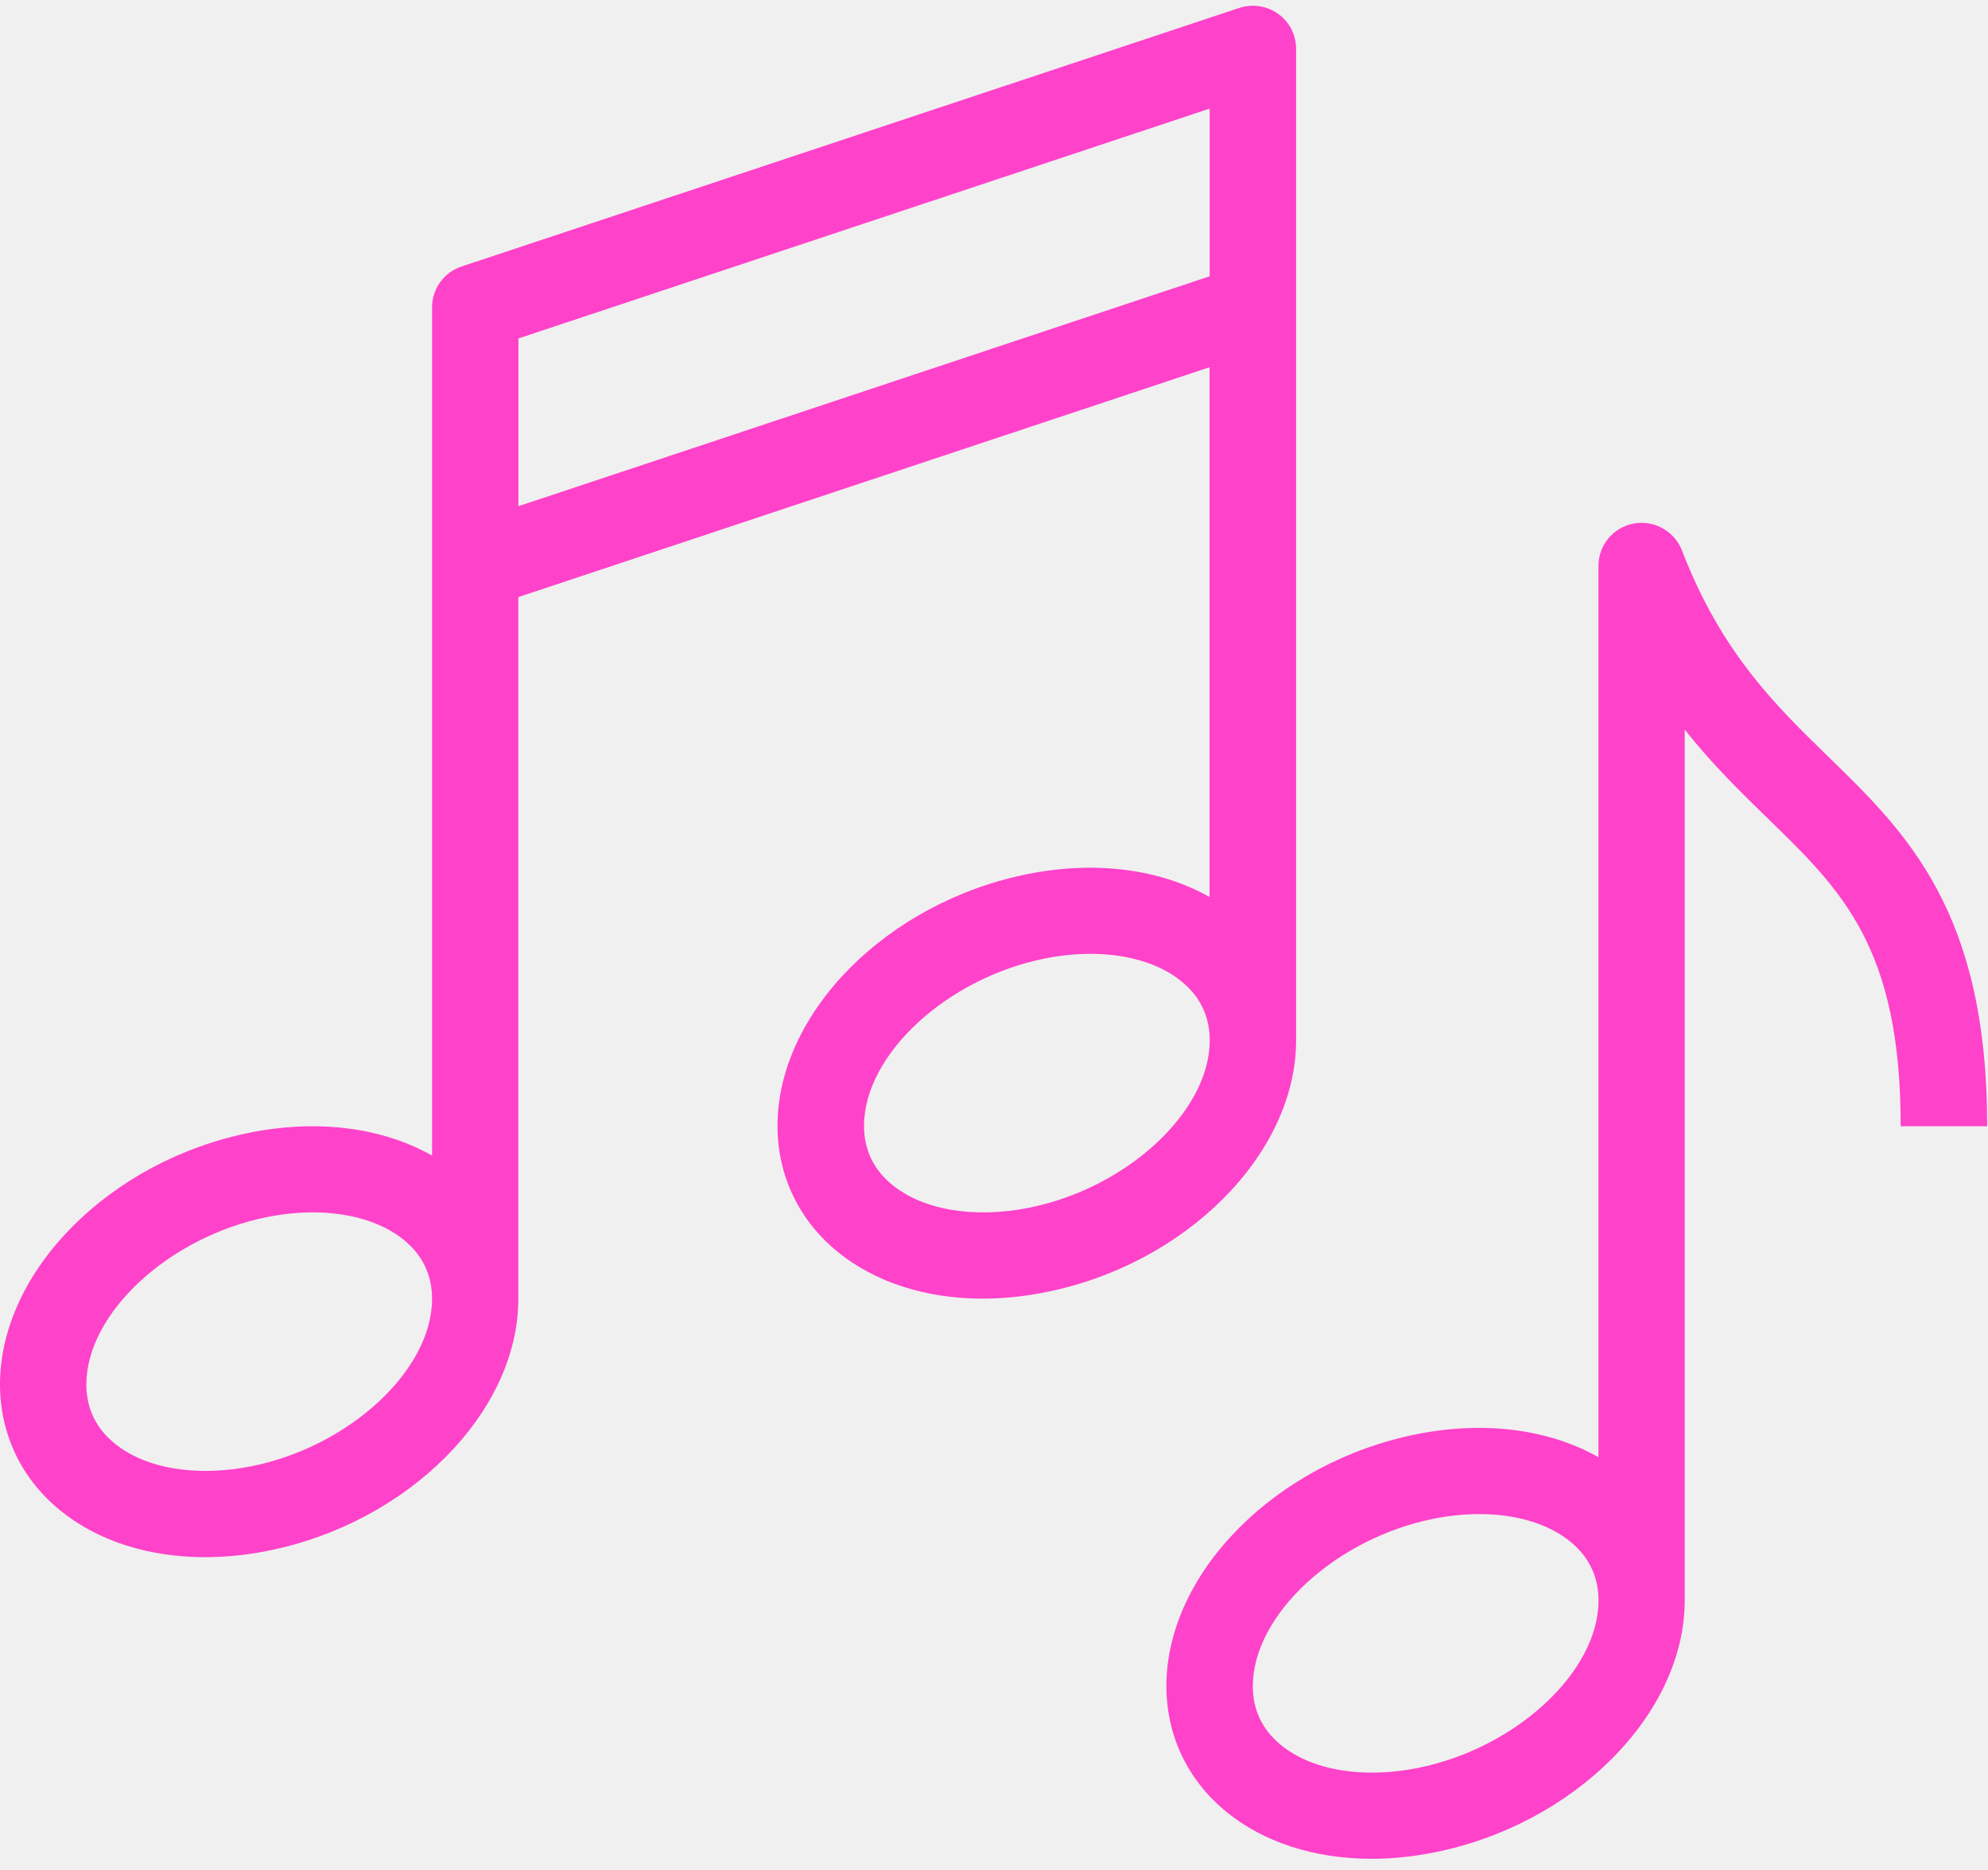
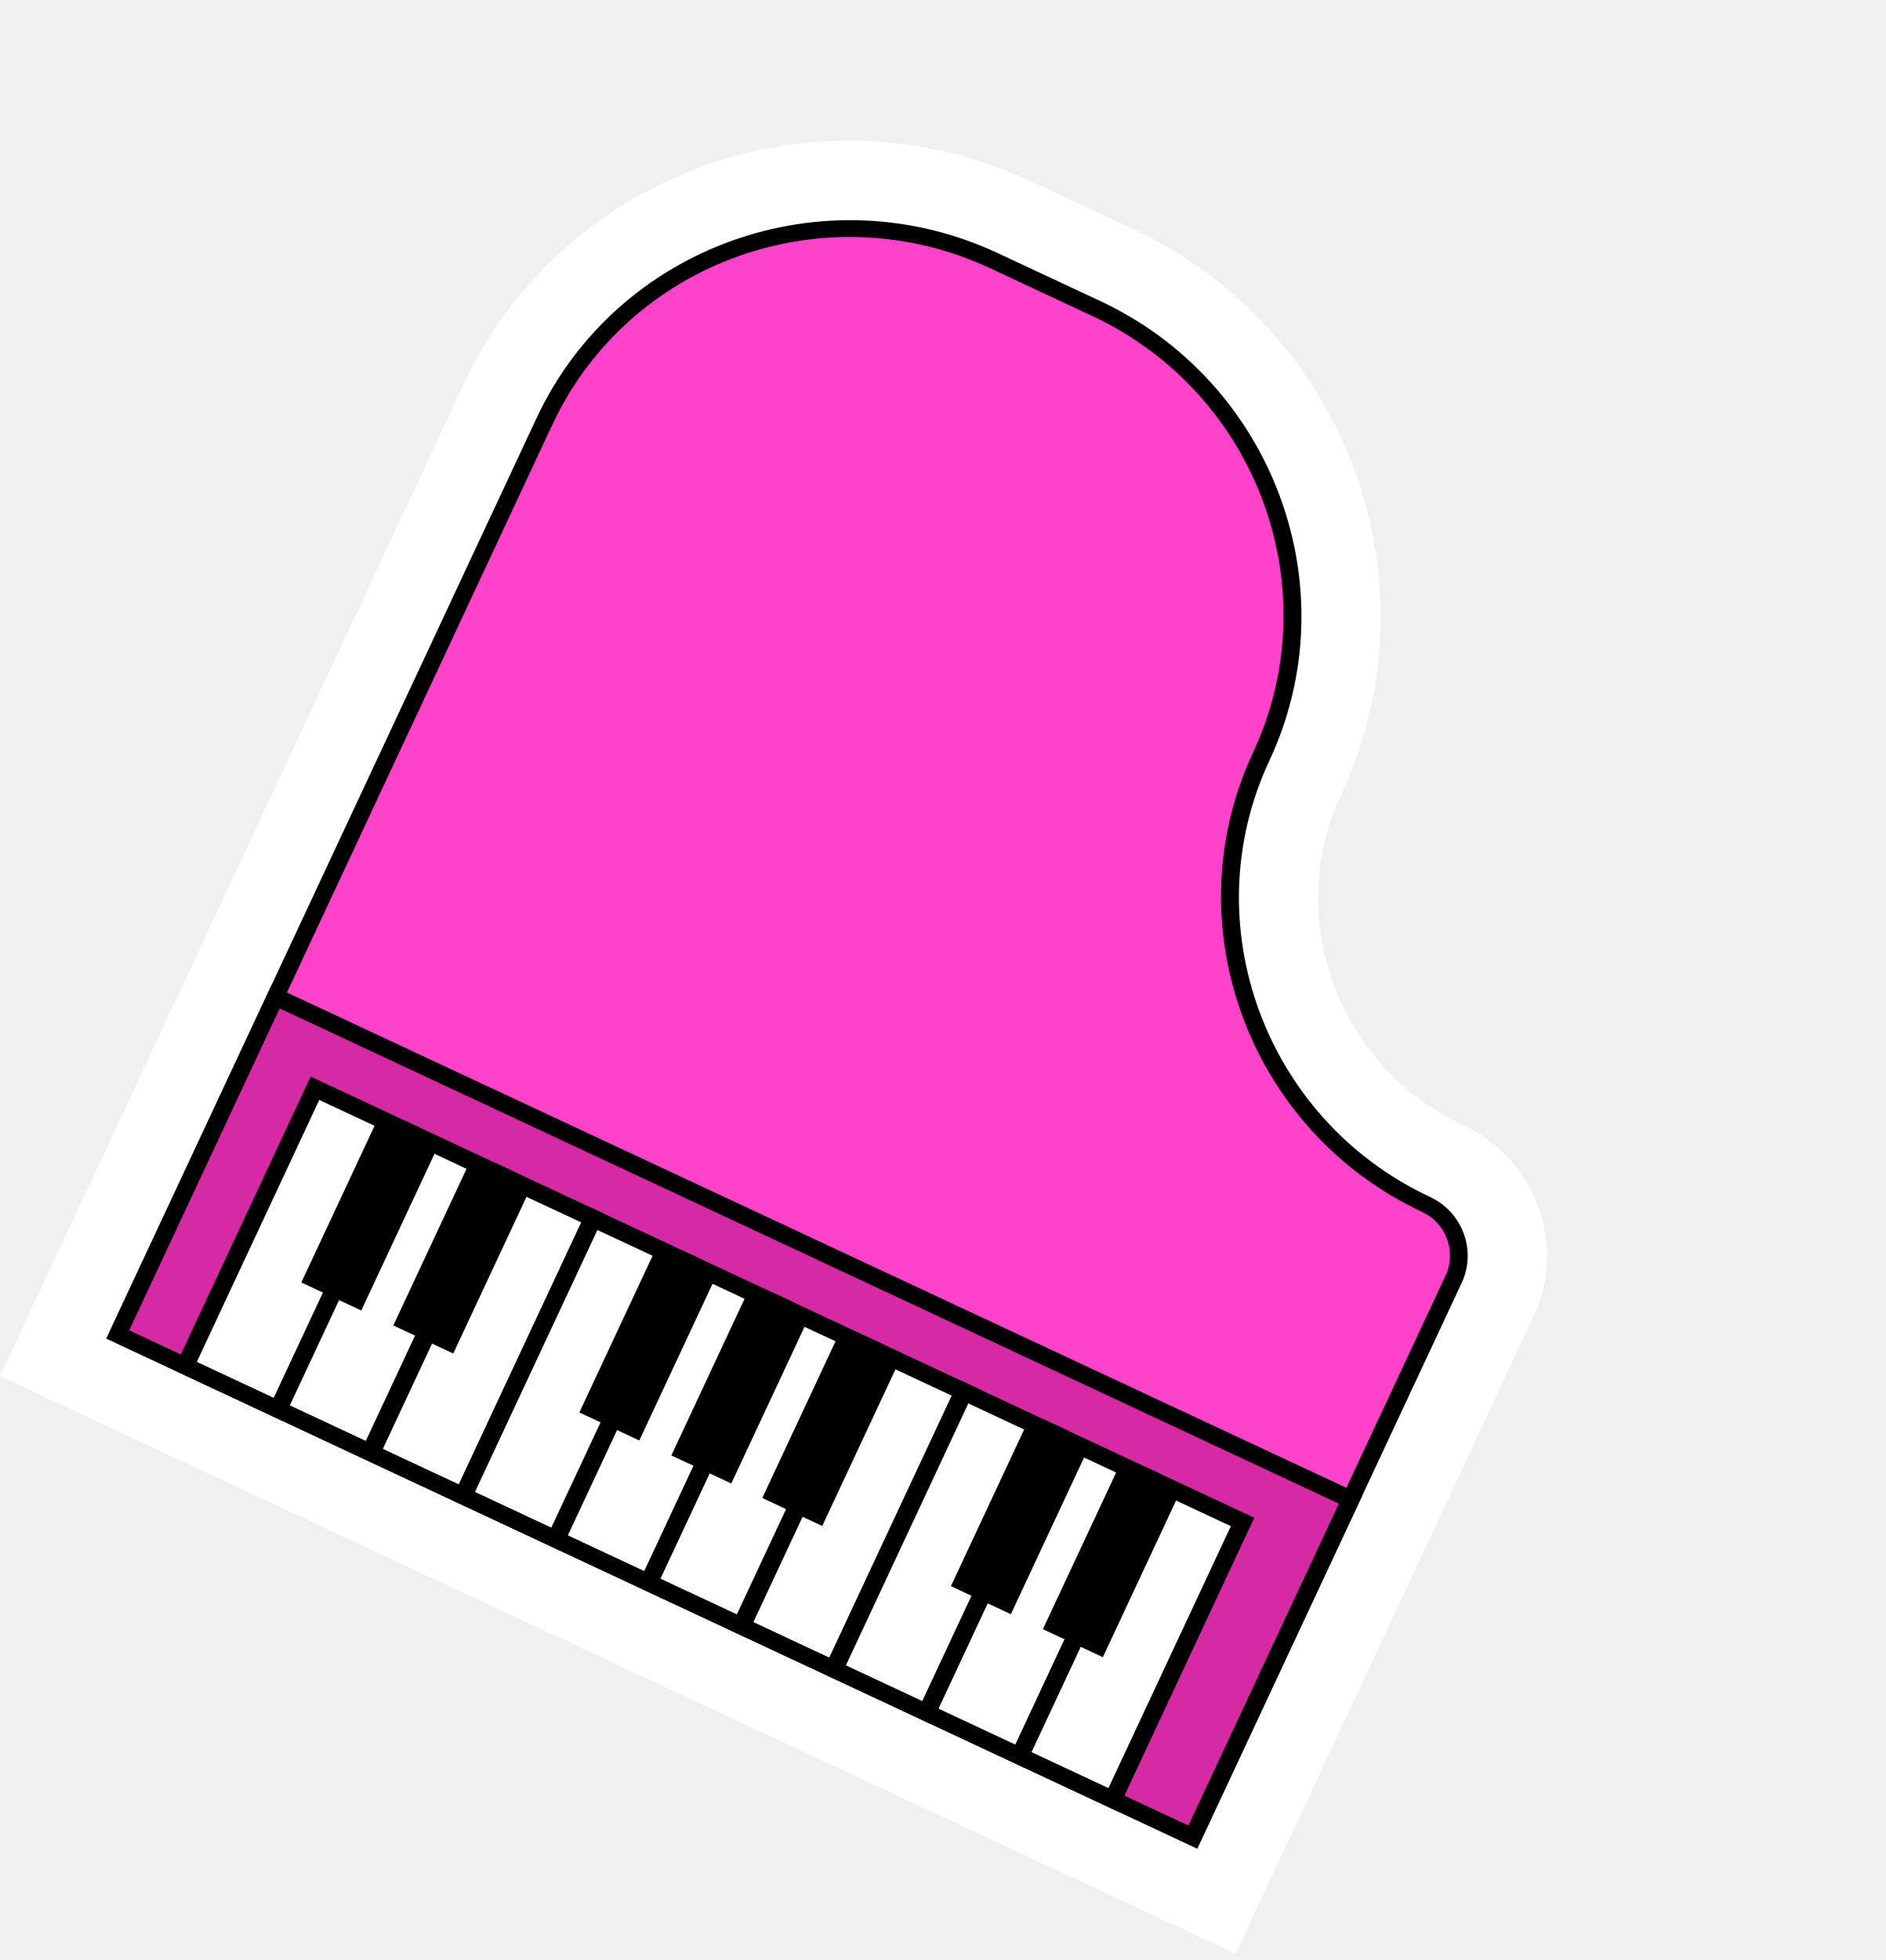
- <svg xmlns="http://www.w3.org/2000/svg" width="84" height="79" viewBox="0 0 84 79" fill="none">
-   <path d="M77.256 31.982C75.031 29.817 72.728 27.578 71.07 23.264C70.755 22.443 69.887 21.966 69.034 22.125C68.166 22.284 67.54 23.039 67.54 23.916V61.581C65.459 60.405 62.752 60.039 59.882 60.605C53.938 61.781 49.284 66.458 49.284 71.253C49.284 73.34 50.181 75.227 51.805 76.559C53.404 77.869 55.562 78.553 57.954 78.553C58.807 78.553 59.689 78.465 60.587 78.287C66.531 77.11 71.185 72.434 71.185 67.638C71.185 67.635 71.185 67.627 71.185 67.624V30.831C72.35 32.307 73.562 33.484 74.701 34.594C77.838 37.642 80.311 40.051 80.311 47.596H83.964C83.972 38.512 80.556 35.193 77.256 31.982ZM59.886 74.72C57.575 75.175 55.428 74.813 54.127 73.747C53.337 73.103 52.936 72.263 52.936 71.257C52.936 68.242 56.444 65.004 60.594 64.179C61.251 64.049 61.892 63.986 62.508 63.986C64.054 63.986 65.422 64.39 66.353 65.152C67.143 65.796 67.543 66.636 67.543 67.642C67.543 70.658 64.035 73.899 59.886 74.72Z" fill="#FF42CA" />
-   <path d="M54.765 43.966C54.765 43.962 54.765 43.955 54.765 43.951V2.063C54.765 1.479 54.483 0.927 54.008 0.587C53.53 0.243 52.918 0.154 52.362 0.335L19.502 11.262C18.757 11.509 18.256 12.205 18.256 12.989V48.835C16.176 47.658 13.469 47.292 10.598 47.858C4.654 49.035 0 53.712 0 58.507C0 60.594 0.897 62.481 2.522 63.813C4.12 65.123 6.278 65.807 8.67 65.807C9.523 65.807 10.406 65.718 11.303 65.541C17.247 64.364 21.901 59.687 21.901 54.892C21.901 54.888 21.901 54.881 21.901 54.877V25.233L51.108 15.52V37.909C49.028 36.732 46.321 36.366 43.45 36.932C37.506 38.109 32.852 42.786 32.852 47.581C32.852 49.668 33.749 51.555 35.374 52.887C36.972 54.196 39.13 54.881 41.522 54.881C42.375 54.881 43.258 54.792 44.155 54.614C50.111 53.442 54.765 48.761 54.765 43.966ZM10.598 61.97C8.288 62.425 6.141 62.063 4.839 60.997C4.05 60.353 3.649 59.513 3.649 58.507C3.649 55.491 7.157 52.254 11.307 51.429C11.963 51.299 12.605 51.236 13.22 51.236C14.767 51.236 16.135 51.64 17.066 52.402C17.856 53.046 18.256 53.886 18.256 54.892C18.256 57.907 14.748 61.149 10.598 61.97ZM43.458 51.044C41.148 51.499 39.001 51.136 37.699 50.071C36.909 49.427 36.508 48.587 36.508 47.581C36.508 44.565 40.017 41.328 44.166 40.503C44.823 40.373 45.464 40.31 46.08 40.31C47.626 40.31 48.995 40.714 49.925 41.476C50.715 42.12 51.116 42.959 51.116 43.966C51.112 46.981 47.608 50.223 43.458 51.044ZM51.112 11.676L21.905 21.392V14.303L51.112 4.59V11.676Z" fill="#FF42CA" />
+ <svg xmlns="http://www.w3.org/2000/svg" width="127" height="132" viewBox="0 0 127 132" fill="none">
+   <path d="M98.547 75.768C90.123 71.83 86.441 61.832 90.341 53.489C96.998 39.249 90.733 22.162 76.323 15.426L69.43 12.204C55.054 5.484 37.908 11.585 31.235 25.859L3.14318e-06 92.678L83.228 131.584L103.294 88.659C105.586 83.848 103.455 78.062 98.547 75.768Z" fill="white" />
+   <path d="M84.946 50.966C90.232 39.657 85.26 26.158 73.843 20.821L66.951 17.599C55.533 12.262 41.987 17.105 36.7 28.414L7.963 89.889L80.366 123.734L97.934 86.153C98.82 84.256 97.998 82.023 96.083 81.128C84.631 75.775 79.659 62.275 84.946 50.966Z" fill="#FF42CA" />
+   <path d="M90.952 100.997L18.55 67.151L7.928 89.873L80.331 123.718L90.952 100.997Z" fill="#D62AA5" />
+   <path d="M33.72 79.158L27.455 76.23L18.719 94.917L24.985 97.846L33.72 79.158Z" fill="white" />
+   <path d="M46.217 85L39.951 82.071L31.215 100.758L37.481 103.687L46.217 85Z" fill="white" />
+   <path d="M58.678 90.825L52.413 87.897L43.677 106.584L49.943 109.513L58.678 90.825Z" fill="white" />
+   <path d="M71.175 96.667L64.909 93.738L56.174 112.425L62.439 115.354L71.175 96.667Z" fill="white" />
+   <path d="M27.489 76.246L21.224 73.317L12.488 92.004L18.754 94.933L27.489 76.246Z" fill="white" />
+   <path d="M39.951 82.071L33.685 79.142L24.95 97.83L31.215 100.759L39.951 82.071Z" fill="white" />
+   <path d="M52.448 87.913L46.182 84.984L37.446 103.671L43.712 106.6L52.448 87.913Z" fill="white" />
+   <path d="M64.909 93.738L58.644 90.809L49.908 109.496L56.174 112.425L64.909 93.738Z" fill="white" />
+   <path d="M77.44 99.596L71.175 96.667L62.439 115.354L68.705 118.283L77.44 99.596Z" fill="white" />
+   <path d="M83.671 102.509L77.406 99.58L68.67 118.267L74.936 121.196L83.671 102.509Z" fill="white" />
+   <path d="M80.646 124.496L7.164 90.146L36.144 28.153C41.559 16.569 55.513 11.58 67.209 17.047L74.101 20.269C85.797 25.736 90.918 39.642 85.503 51.227C80.361 62.225 85.221 75.421 96.325 80.611C98.518 81.636 99.471 84.225 98.456 86.397L80.646 124.496ZM8.692 89.599L80.051 122.957L97.377 85.892C98.118 84.306 97.408 82.378 95.807 81.629C84.111 76.162 78.99 62.256 84.405 50.672C89.546 39.673 84.687 26.478 73.582 21.287L66.69 18.065C55.586 12.874 42.345 17.608 37.204 28.607L8.692 89.599Z" fill="black" />
+   <path d="M80.646 124.496L7.165 90.146L18.286 66.356L91.767 100.705L80.646 124.496ZM8.692 89.6L80.051 122.957L90.189 101.27L18.83 67.912L8.692 89.6Z" fill="black" />
+   <path d="M19.034 95.695L11.69 92.261L20.925 72.505L28.27 75.939L19.034 95.695ZM13.252 91.731L18.439 94.156L26.691 76.503L21.504 74.078L13.252 91.731Z" fill="black" />
+   <path d="M25.3 98.623L17.955 95.19L27.191 75.434L34.535 78.867L25.3 98.623ZM19.483 94.644L24.67 97.068L32.922 79.415L27.735 76.991L19.483 94.644Z" fill="black" />
+   <path d="M31.496 101.519L24.151 98.086L33.387 78.33L40.731 81.763L31.496 101.519ZM25.714 97.556L30.9 99.981L39.153 82.328L33.966 79.903L25.714 97.556Z" fill="black" />
+   <path d="M29.508 77.19L25.471 75.302L20.297 86.37L24.335 88.258L29.508 77.19Z" fill="black" />
+   <path d="M35.705 80.086L31.667 78.198L26.493 89.266L30.531 91.154L35.705 80.086Z" fill="black" />
+   <path d="M73.263 97.643L69.225 95.756L64.052 106.823L68.09 108.711L73.263 97.643Z" fill="black" />
+   <path d="M79.459 100.54L75.421 98.652L70.248 109.72L74.286 111.607L79.459 100.54Z" fill="black" />
+   <path d="M48.236 85.944L44.198 84.057L39.024 95.124L43.062 97.012L48.236 85.944Z" fill="black" />
+   <path d="M54.432 88.84L50.394 86.953L45.22 98.02L49.258 99.908L54.432 88.84Z" fill="black" />
+   <path d="M60.558 91.704L56.52 89.817L51.346 100.884L55.384 102.772L60.558 91.704Z" fill="black" />
+   <path d="M37.761 104.449L30.417 101.015L39.652 81.259L46.997 84.693L37.761 104.449ZM31.98 100.486L37.166 102.91L45.418 85.257L40.232 82.832L31.98 100.486Z" fill="black" />
+   <path d="M43.992 107.361L36.648 103.928L45.883 84.172L53.228 87.605L43.992 107.361ZM38.21 103.398L43.397 105.822L51.649 88.169L46.462 85.745L38.21 103.398Z" fill="black" />
+   <path d="M50.258 110.29L42.913 106.857L52.149 87.1L59.493 90.534L50.258 110.29ZM44.476 106.327L49.663 108.751L57.915 91.098L52.728 88.674L44.476 106.327Z" fill="black" />
+   <path d="M56.489 113.203L49.144 109.77L58.379 90.013L65.724 93.447L56.489 113.203ZM50.672 109.223L55.858 111.648L64.111 93.995L58.924 91.57L50.672 109.223Z" fill="black" />
+   <path d="M62.72 116.115L55.375 112.682L64.61 92.926L71.955 96.359L62.72 116.115ZM56.938 112.152L62.124 114.577L70.376 96.924L65.19 94.499L56.938 112.152Z" fill="black" />
+   <path d="M68.985 119.044L61.641 115.611L70.876 95.855L78.221 99.288L68.985 119.044ZM63.203 115.081L68.39 117.506L76.642 99.853L71.455 97.428L63.203 115.081Z" fill="black" />
+   <path d="M75.251 121.973L67.906 118.54L77.141 98.784L84.486 102.217L75.251 121.973ZM69.469 118.01L74.655 120.435L82.907 102.782L77.721 100.357L69.469 118.01Z" fill="black" />
</svg>
